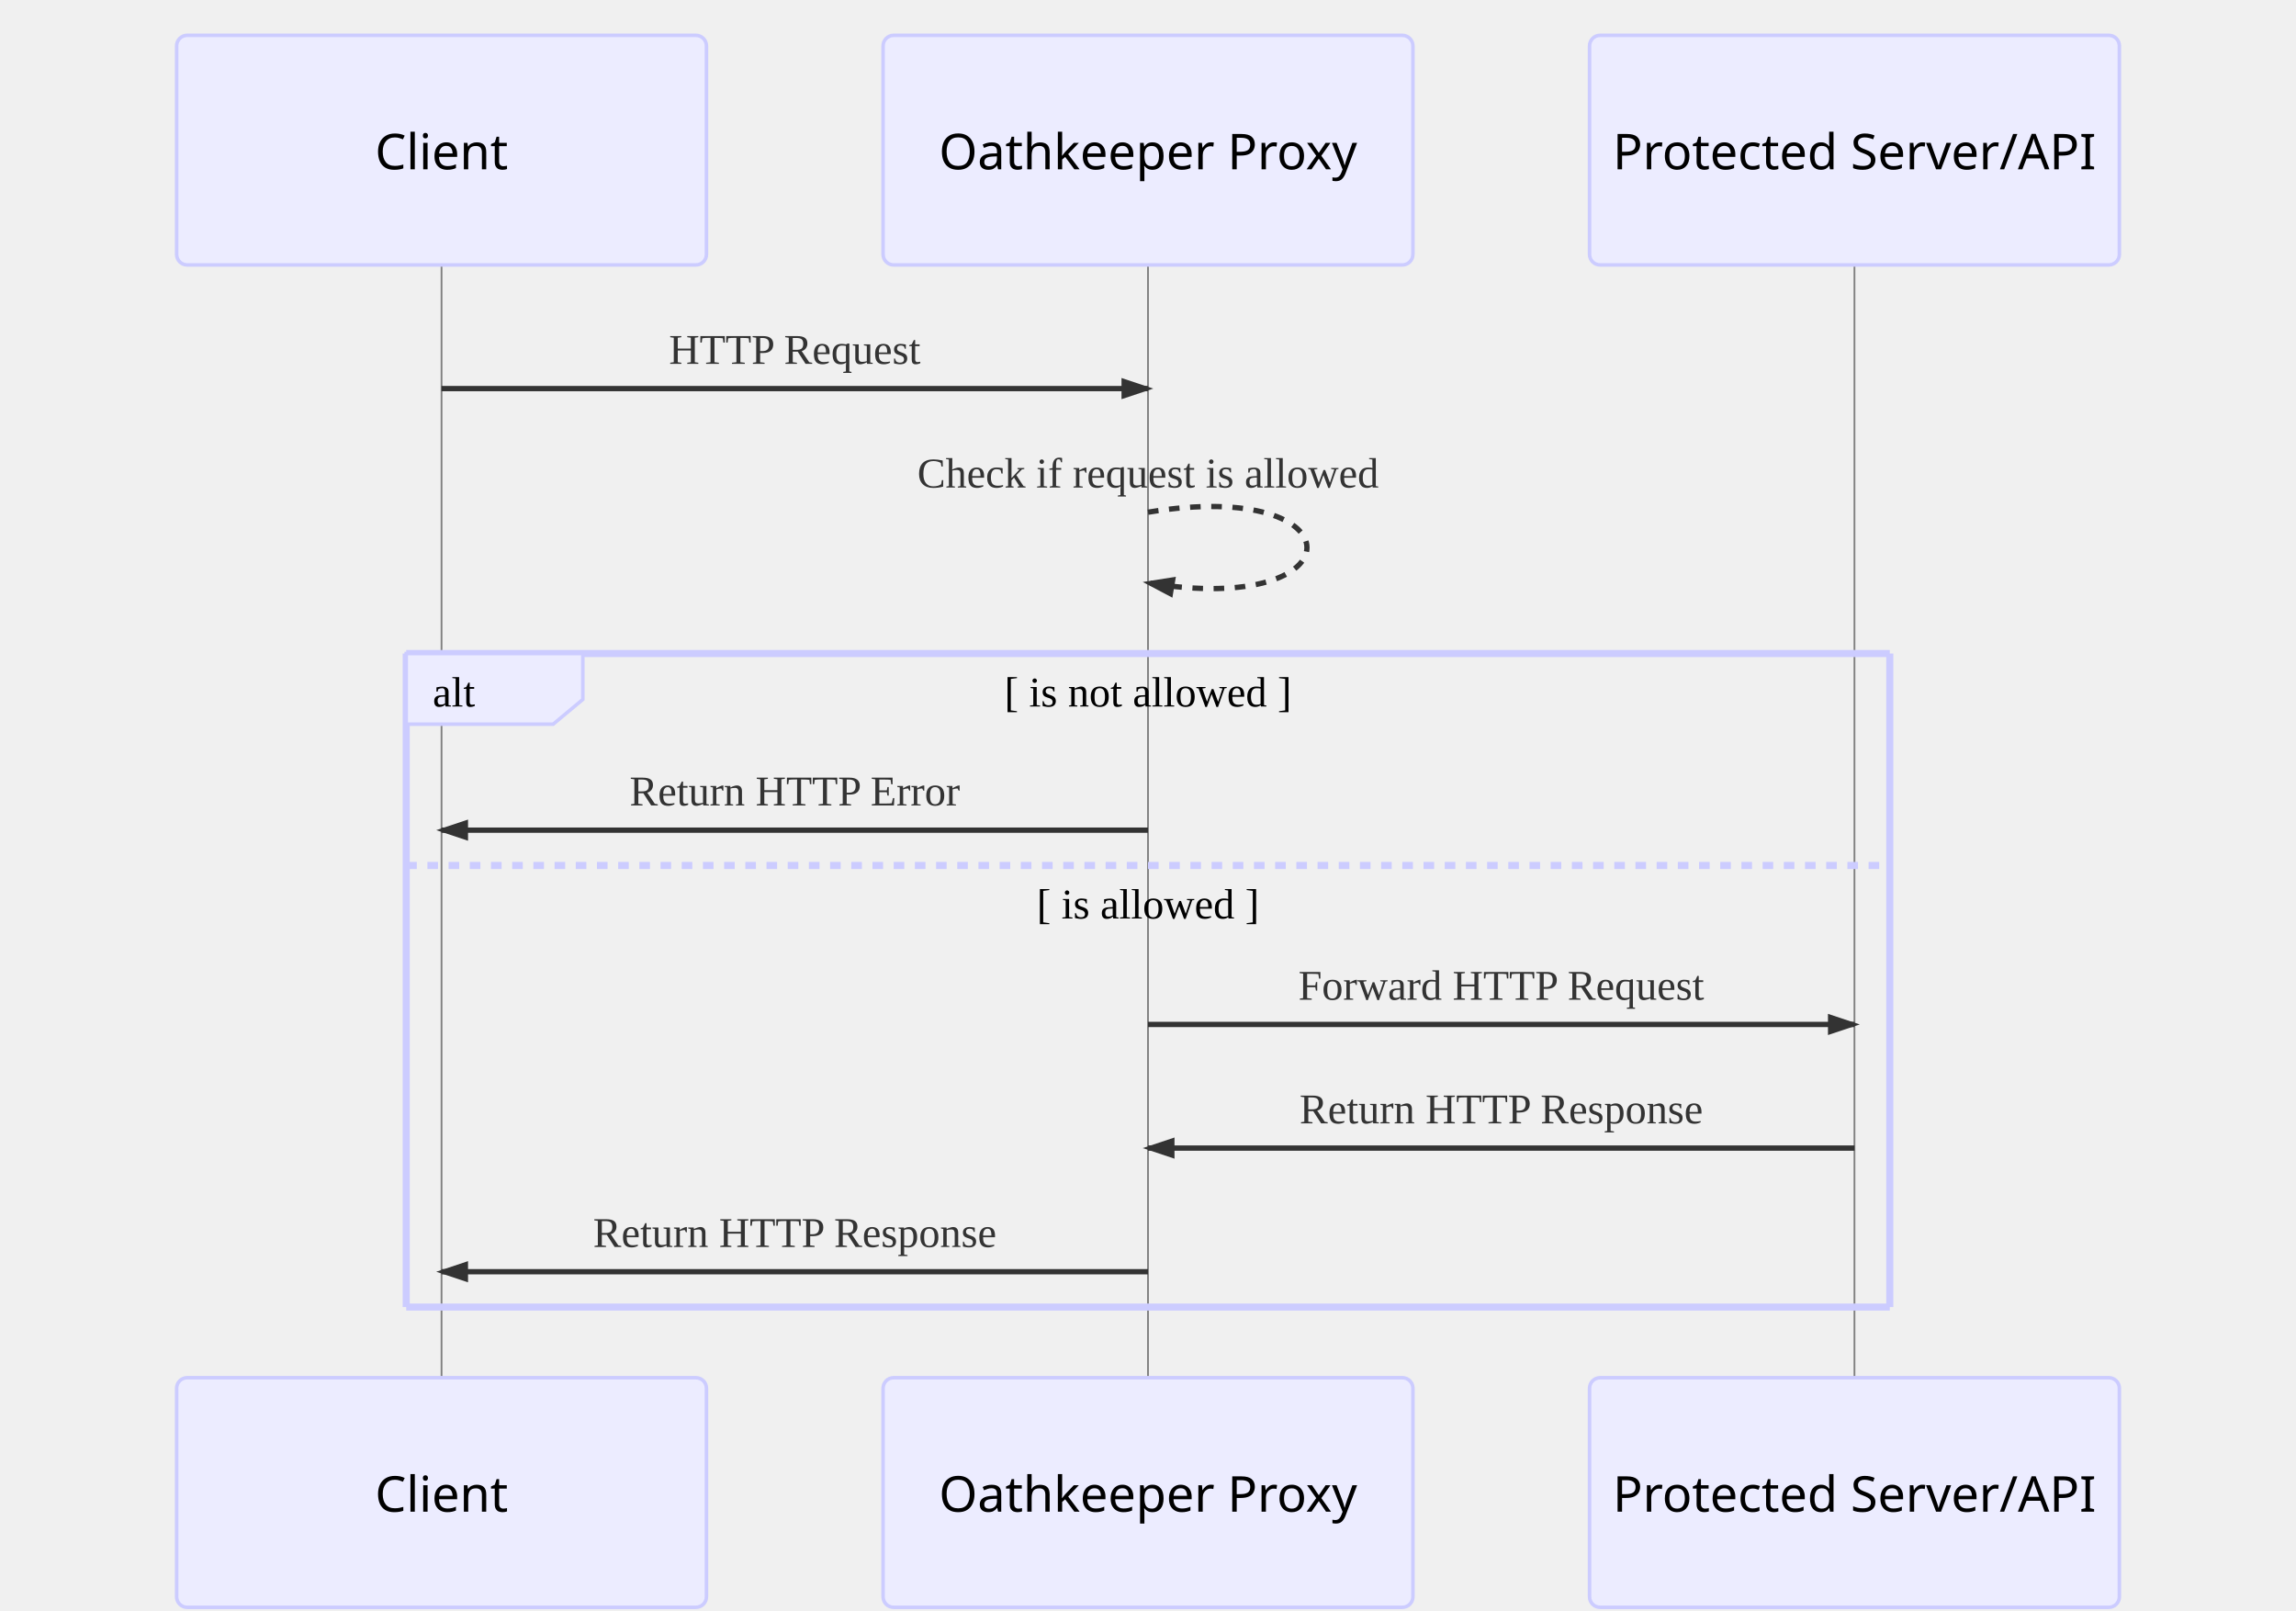
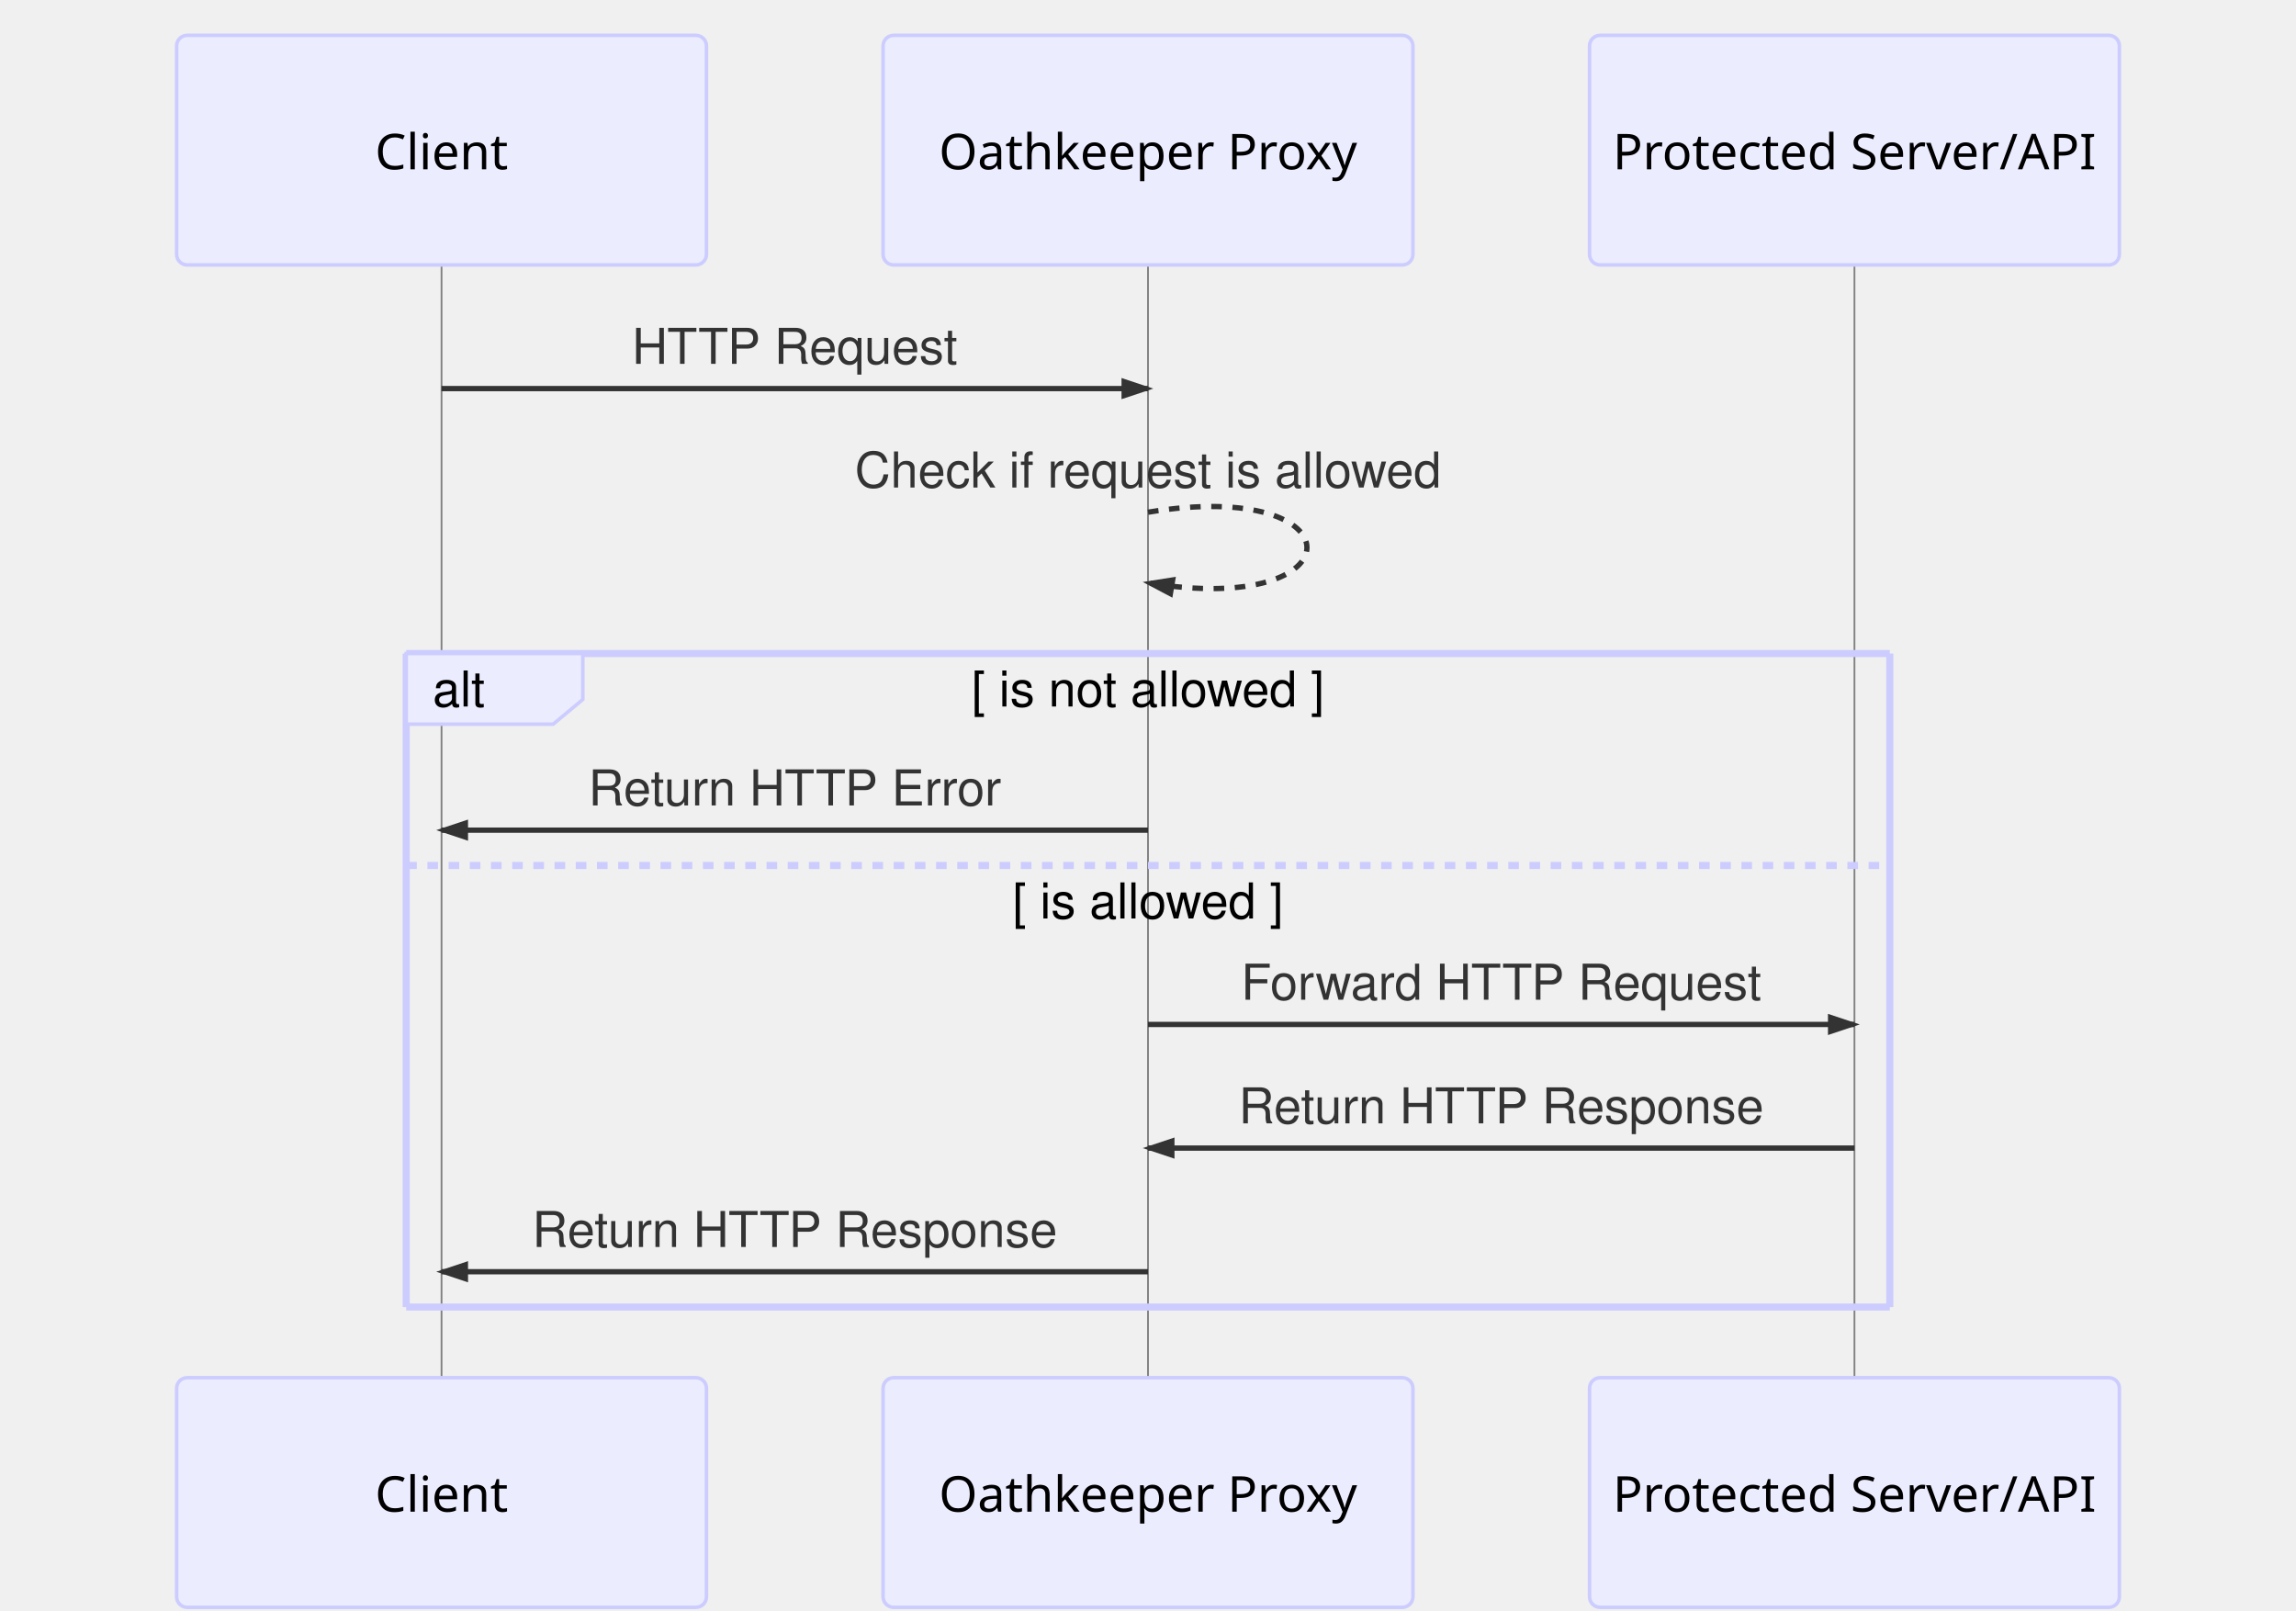
- <svg xmlns="http://www.w3.org/2000/svg" id="mermaid-1558379743722" width="100%" height="100%" style="max-width:650px;" viewBox="-50 -10 650 456">
+ <svg xmlns="http://www.w3.org/2000/svg" id="mermaid-1558430271228" width="100%" height="100%" style="max-width:650px;" viewBox="-50 -10 650 456">
  <style>


- #mermaid-1558379743722 .label {
+ #mermaid-1558430271228 .label {
  font-family: 'trebuchet ms', verdana, arial;
  color: #333; }

- #mermaid-1558379743722 .node rect,
- #mermaid-1558379743722 .node circle,
- #mermaid-1558379743722 .node ellipse,
- #mermaid-1558379743722 .node polygon {
+ #mermaid-1558430271228 .node rect,
+ #mermaid-1558430271228 .node circle,
+ #mermaid-1558430271228 .node ellipse,
+ #mermaid-1558430271228 .node polygon {
  fill: #ECECFF;
  stroke: #9370DB;
  stroke-width: 1px; }

- #mermaid-1558379743722 .node.clickable {
+ #mermaid-1558430271228 .node.clickable {
  cursor: pointer; }

- #mermaid-1558379743722 .arrowheadPath {
+ #mermaid-1558430271228 .arrowheadPath {
  fill: #333333; }

- #mermaid-1558379743722 .edgePath .path {
+ #mermaid-1558430271228 .edgePath .path {
  stroke: #333333;
  stroke-width: 1.5px; }

- #mermaid-1558379743722 .edgeLabel {
+ #mermaid-1558430271228 .edgeLabel {
  background-color: #e8e8e8; }

- #mermaid-1558379743722 .cluster rect {
+ #mermaid-1558430271228 .cluster rect {
  fill: #ffffde !important;
  stroke: #aaaa33 !important;
  stroke-width: 1px !important; }

- #mermaid-1558379743722 .cluster text {
-   fill: #333; }
- 
- #mermaid-1558379743722 div.mermaidTooltip {
+ #mermaid-1558430271228 .cluster text {
+   fill: #333; }
+ 
+ #mermaid-1558430271228 div.mermaidTooltip {
  position: absolute;
  text-align: center;
  max-width: 200px;
  padding: 2px;
  font-family: 'trebuchet ms', verdana, arial;
  font-size: 12px;
  background: #ffffde;
  border: 1px solid #aaaa33;
  border-radius: 2px;
  pointer-events: none;
  z-index: 100; }

- #mermaid-1558379743722 .actor {
+ #mermaid-1558430271228 .actor {
  stroke: #CCCCFF;
  fill: #ECECFF; }

- #mermaid-1558379743722 text.actor {
+ #mermaid-1558430271228 text.actor {
  fill: black;
  stroke: none; }

- #mermaid-1558379743722 .actor-line {
+ #mermaid-1558430271228 .actor-line {
  stroke: grey; }

- #mermaid-1558379743722 .messageLine0 {
+ #mermaid-1558430271228 .messageLine0 {
  stroke-width: 1.5;
  stroke-dasharray: '2 2';
  stroke: #333; }

- #mermaid-1558379743722 .messageLine1 {
+ #mermaid-1558430271228 .messageLine1 {
  stroke-width: 1.5;
  stroke-dasharray: '2 2';
  stroke: #333; }

- #mermaid-1558379743722 #arrowhead {
-   fill: #333; }
- 
- #mermaid-1558379743722 #crosshead path {
+ #mermaid-1558430271228 #arrowhead {
+   fill: #333; }
+ 
+ #mermaid-1558430271228 #crosshead path {
  fill: #333 !important;
  stroke: #333 !important; }

- #mermaid-1558379743722 .messageText {
+ #mermaid-1558430271228 .messageText {
  fill: #333;
  stroke: none; }

- #mermaid-1558379743722 .labelBox {
+ #mermaid-1558430271228 .labelBox {
  stroke: #CCCCFF;
  fill: #ECECFF; }

- #mermaid-1558379743722 .labelText {
+ #mermaid-1558430271228 .labelText {
  fill: black;
  stroke: none; }

- #mermaid-1558379743722 .loopText {
+ #mermaid-1558430271228 .loopText {
  fill: black;
  stroke: none; }

- #mermaid-1558379743722 .loopLine {
+ #mermaid-1558430271228 .loopLine {
  stroke-width: 2;
  stroke-dasharray: '2 2';
  stroke: #CCCCFF; }

- #mermaid-1558379743722 .note {
+ #mermaid-1558430271228 .note {
  stroke: #aaaa33;
  fill: #fff5ad; }

- #mermaid-1558379743722 .noteText {
+ #mermaid-1558430271228 .noteText {
  fill: black;
  stroke: none;
  font-family: 'trebuchet ms', verdana, arial;
  font-size: 14px; }

- #mermaid-1558379743722 .activation0 {
+ #mermaid-1558430271228 .activation0 {
  fill: #f4f4f4;
  stroke: #666; }

- #mermaid-1558379743722 .activation1 {
+ #mermaid-1558430271228 .activation1 {
  fill: #f4f4f4;
  stroke: #666; }

- #mermaid-1558379743722 .activation2 {
+ #mermaid-1558430271228 .activation2 {
  fill: #f4f4f4;
  stroke: #666; }


- #mermaid-1558379743722 .section {
+ #mermaid-1558430271228 .section {
  stroke: none;
  opacity: 0.2; }

- #mermaid-1558379743722 .section0 {
+ #mermaid-1558430271228 .section0 {
  fill: rgba(102, 102, 255, 0.49); }

- #mermaid-1558379743722 .section2 {
+ #mermaid-1558430271228 .section2 {
  fill: #fff400; }

- #mermaid-1558379743722 .section1,
- #mermaid-1558379743722 .section3 {
+ #mermaid-1558430271228 .section1,
+ #mermaid-1558430271228 .section3 {
  fill: white;
  opacity: 0.2; }

- #mermaid-1558379743722 .sectionTitle0 {
-   fill: #333; }
- 
- #mermaid-1558379743722 .sectionTitle1 {
-   fill: #333; }
- 
- #mermaid-1558379743722 .sectionTitle2 {
-   fill: #333; }
- 
- #mermaid-1558379743722 .sectionTitle3 {
-   fill: #333; }
- 
- #mermaid-1558379743722 .sectionTitle {
+ #mermaid-1558430271228 .sectionTitle0 {
+   fill: #333; }
+ 
+ #mermaid-1558430271228 .sectionTitle1 {
+   fill: #333; }
+ 
+ #mermaid-1558430271228 .sectionTitle2 {
+   fill: #333; }
+ 
+ #mermaid-1558430271228 .sectionTitle3 {
+   fill: #333; }
+ 
+ #mermaid-1558430271228 .sectionTitle {
  text-anchor: start;
  font-size: 11px;
  text-height: 14px; }


- #mermaid-1558379743722 .grid .tick {
+ #mermaid-1558430271228 .grid .tick {
  stroke: lightgrey;
  opacity: 0.3;
  shape-rendering: crispEdges; }

- #mermaid-1558379743722 .grid path {
+ #mermaid-1558430271228 .grid path {
  stroke-width: 0; }


- #mermaid-1558379743722 .today {
+ #mermaid-1558430271228 .today {
  fill: none;
  stroke: red;
  stroke-width: 2px; }



- #mermaid-1558379743722 .task {
+ #mermaid-1558430271228 .task {
  stroke-width: 2; }

- #mermaid-1558379743722 .taskText {
+ #mermaid-1558430271228 .taskText {
  text-anchor: middle;
  font-size: 11px; }

- #mermaid-1558379743722 .taskTextOutsideRight {
+ #mermaid-1558430271228 .taskTextOutsideRight {
  fill: black;
  text-anchor: start;
  font-size: 11px; }

- #mermaid-1558379743722 .taskTextOutsideLeft {
+ #mermaid-1558430271228 .taskTextOutsideLeft {
  fill: black;
  text-anchor: end;
  font-size: 11px; }


- #mermaid-1558379743722 .taskText0,
- #mermaid-1558379743722 .taskText1,
- #mermaid-1558379743722 .taskText2,
- #mermaid-1558379743722 .taskText3 {
+ #mermaid-1558430271228 .taskText0,
+ #mermaid-1558430271228 .taskText1,
+ #mermaid-1558430271228 .taskText2,
+ #mermaid-1558430271228 .taskText3 {
  fill: white; }

- #mermaid-1558379743722 .task0,
- #mermaid-1558379743722 .task1,
- #mermaid-1558379743722 .task2,
- #mermaid-1558379743722 .task3 {
+ #mermaid-1558430271228 .task0,
+ #mermaid-1558430271228 .task1,
+ #mermaid-1558430271228 .task2,
+ #mermaid-1558430271228 .task3 {
  fill: #8a90dd;
  stroke: #534fbc; }

- #mermaid-1558379743722 .taskTextOutside0,
- #mermaid-1558379743722 .taskTextOutside2 {
+ #mermaid-1558430271228 .taskTextOutside0,
+ #mermaid-1558430271228 .taskTextOutside2 {
  fill: black; }

- #mermaid-1558379743722 .taskTextOutside1,
- #mermaid-1558379743722 .taskTextOutside3 {
+ #mermaid-1558430271228 .taskTextOutside1,
+ #mermaid-1558430271228 .taskTextOutside3 {
  fill: black; }


- #mermaid-1558379743722 .active0,
- #mermaid-1558379743722 .active1,
- #mermaid-1558379743722 .active2,
- #mermaid-1558379743722 .active3 {
+ #mermaid-1558430271228 .active0,
+ #mermaid-1558430271228 .active1,
+ #mermaid-1558430271228 .active2,
+ #mermaid-1558430271228 .active3 {
  fill: #bfc7ff;
  stroke: #534fbc; }

- #mermaid-1558379743722 .activeText0,
- #mermaid-1558379743722 .activeText1,
- #mermaid-1558379743722 .activeText2,
- #mermaid-1558379743722 .activeText3 {
+ #mermaid-1558430271228 .activeText0,
+ #mermaid-1558430271228 .activeText1,
+ #mermaid-1558430271228 .activeText2,
+ #mermaid-1558430271228 .activeText3 {
  fill: black !important; }


- #mermaid-1558379743722 .done0,
- #mermaid-1558379743722 .done1,
- #mermaid-1558379743722 .done2,
- #mermaid-1558379743722 .done3 {
+ #mermaid-1558430271228 .done0,
+ #mermaid-1558430271228 .done1,
+ #mermaid-1558430271228 .done2,
+ #mermaid-1558430271228 .done3 {
  stroke: grey;
  fill: lightgrey;
  stroke-width: 2; }

- #mermaid-1558379743722 .doneText0,
- #mermaid-1558379743722 .doneText1,
- #mermaid-1558379743722 .doneText2,
- #mermaid-1558379743722 .doneText3 {
+ #mermaid-1558430271228 .doneText0,
+ #mermaid-1558430271228 .doneText1,
+ #mermaid-1558430271228 .doneText2,
+ #mermaid-1558430271228 .doneText3 {
  fill: black !important; }


- #mermaid-1558379743722 .crit0,
- #mermaid-1558379743722 .crit1,
- #mermaid-1558379743722 .crit2,
- #mermaid-1558379743722 .crit3 {
+ #mermaid-1558430271228 .crit0,
+ #mermaid-1558430271228 .crit1,
+ #mermaid-1558430271228 .crit2,
+ #mermaid-1558430271228 .crit3 {
  stroke: #ff8888;
  fill: red;
  stroke-width: 2; }

- #mermaid-1558379743722 .activeCrit0,
- #mermaid-1558379743722 .activeCrit1,
- #mermaid-1558379743722 .activeCrit2,
- #mermaid-1558379743722 .activeCrit3 {
+ #mermaid-1558430271228 .activeCrit0,
+ #mermaid-1558430271228 .activeCrit1,
+ #mermaid-1558430271228 .activeCrit2,
+ #mermaid-1558430271228 .activeCrit3 {
  stroke: #ff8888;
  fill: #bfc7ff;
  stroke-width: 2; }

- #mermaid-1558379743722 .doneCrit0,
- #mermaid-1558379743722 .doneCrit1,
- #mermaid-1558379743722 .doneCrit2,
- #mermaid-1558379743722 .doneCrit3 {
+ #mermaid-1558430271228 .doneCrit0,
+ #mermaid-1558430271228 .doneCrit1,
+ #mermaid-1558430271228 .doneCrit2,
+ #mermaid-1558430271228 .doneCrit3 {
  stroke: #ff8888;
  fill: lightgrey;
  stroke-width: 2;
  cursor: pointer;
  shape-rendering: crispEdges; }

- #mermaid-1558379743722 .doneCritText0,
- #mermaid-1558379743722 .doneCritText1,
- #mermaid-1558379743722 .doneCritText2,
- #mermaid-1558379743722 .doneCritText3 {
+ #mermaid-1558430271228 .doneCritText0,
+ #mermaid-1558430271228 .doneCritText1,
+ #mermaid-1558430271228 .doneCritText2,
+ #mermaid-1558430271228 .doneCritText3 {
  fill: black !important; }

- #mermaid-1558379743722 .activeCritText0,
- #mermaid-1558379743722 .activeCritText1,
- #mermaid-1558379743722 .activeCritText2,
- #mermaid-1558379743722 .activeCritText3 {
+ #mermaid-1558430271228 .activeCritText0,
+ #mermaid-1558430271228 .activeCritText1,
+ #mermaid-1558430271228 .activeCritText2,
+ #mermaid-1558430271228 .activeCritText3 {
  fill: black !important; }

- #mermaid-1558379743722 .titleText {
+ #mermaid-1558430271228 .titleText {
  text-anchor: middle;
  font-size: 18px;
  fill: black; }

- #mermaid-1558379743722 g.classGroup text {
+ #mermaid-1558430271228 g.classGroup text {
  fill: #9370DB;
  stroke: none;
  font-family: 'trebuchet ms', verdana, arial;
  font-size: 10px; }

- #mermaid-1558379743722 g.classGroup rect {
+ #mermaid-1558430271228 g.classGroup rect {
  fill: #ECECFF;
  stroke: #9370DB; }

- #mermaid-1558379743722 g.classGroup line {
-   stroke: #9370DB;
-   stroke-width: 1; }
- 
- #mermaid-1558379743722 .classLabel .box {
+ #mermaid-1558430271228 g.classGroup line {
+   stroke: #9370DB;
+   stroke-width: 1; }
+ 
+ #mermaid-1558430271228 .classLabel .box {
  stroke: none;
  stroke-width: 0;
  fill: #ECECFF;
  opacity: 0.5; }

- #mermaid-1558379743722 .classLabel .label {
+ #mermaid-1558430271228 .classLabel .label {
  fill: #9370DB;
  font-size: 10px; }

- #mermaid-1558379743722 .relation {
+ #mermaid-1558430271228 .relation {
  stroke: #9370DB;
  stroke-width: 1;
  fill: none; }

- #mermaid-1558379743722 #compositionStart {
-   fill: #9370DB;
-   stroke: #9370DB;
-   stroke-width: 1; }
- 
- #mermaid-1558379743722 #compositionEnd {
-   fill: #9370DB;
-   stroke: #9370DB;
-   stroke-width: 1; }
- 
- #mermaid-1558379743722 #aggregationStart {
+ #mermaid-1558430271228 #compositionStart {
+   fill: #9370DB;
+   stroke: #9370DB;
+   stroke-width: 1; }
+ 
+ #mermaid-1558430271228 #compositionEnd {
+   fill: #9370DB;
+   stroke: #9370DB;
+   stroke-width: 1; }
+ 
+ #mermaid-1558430271228 #aggregationStart {
  fill: #ECECFF;
  stroke: #9370DB;
  stroke-width: 1; }

- #mermaid-1558379743722 #aggregationEnd {
+ #mermaid-1558430271228 #aggregationEnd {
  fill: #ECECFF;
  stroke: #9370DB;
  stroke-width: 1; }

- #mermaid-1558379743722 #dependencyStart {
-   fill: #9370DB;
-   stroke: #9370DB;
-   stroke-width: 1; }
- 
- #mermaid-1558379743722 #dependencyEnd {
-   fill: #9370DB;
-   stroke: #9370DB;
-   stroke-width: 1; }
- 
- #mermaid-1558379743722 #extensionStart {
-   fill: #9370DB;
-   stroke: #9370DB;
-   stroke-width: 1; }
- 
- #mermaid-1558379743722 #extensionEnd {
-   fill: #9370DB;
-   stroke: #9370DB;
-   stroke-width: 1; }
- 
- #mermaid-1558379743722 .commit-id,
- #mermaid-1558379743722 .commit-msg,
- #mermaid-1558379743722 .branch-label {
+ #mermaid-1558430271228 #dependencyStart {
+   fill: #9370DB;
+   stroke: #9370DB;
+   stroke-width: 1; }
+ 
+ #mermaid-1558430271228 #dependencyEnd {
+   fill: #9370DB;
+   stroke: #9370DB;
+   stroke-width: 1; }
+ 
+ #mermaid-1558430271228 #extensionStart {
+   fill: #9370DB;
+   stroke: #9370DB;
+   stroke-width: 1; }
+ 
+ #mermaid-1558430271228 #extensionEnd {
+   fill: #9370DB;
+   stroke: #9370DB;
+   stroke-width: 1; }
+ 
+ #mermaid-1558430271228 .commit-id,
+ #mermaid-1558430271228 .commit-msg,
+ #mermaid-1558430271228 .branch-label {
  fill: lightgrey;
  color: lightgrey; }
</style>
-   <style>#mermaid-1558379743722 {
-     color: rgba(0, 0, 0, 0.65);
-     font: ;
+   <style>#mermaid-1558430271228 {
+     color: rgba(0, 0, 0, 0.651);
+     font: normal normal normal normal 14px/21px "Chinese Quote", -apple-system, BlinkMacSystemFont, "Segoe UI", "PingFang SC", "Hiragino Sans GB", "Microsoft YaHei", "Helvetica Neue", Helvetica, Arial, sans-serif, "Apple Color Emoji", "Segoe UI Emoji", "Segoe UI Symbol";
  }</style>
  <g />
  <g>
-     <line id="actor15" x1="75" y1="5" x2="75" y2="445" class="actor-line" stroke-width="0.5px" stroke="#999" />
+     <line id="actor3" x1="75" y1="5" x2="75" y2="445" class="actor-line" stroke-width="0.5px" stroke="#999" />
    <rect x="0" y="0" fill="#eaeaea" stroke="#666" width="150" height="65" rx="3" ry="3" class="actor" />
-     <text x="75" y="32.5" dominant-baseline="central" alignment-baseline="central" class="actor" style="text-anchor: middle; font-size: 14px; font-family: Open-Sans, sans-serif;">
+     <text x="75" y="32.5" style="text-anchor: middle; font-size: 14px; font-family: Open-Sans, sans-serif;" dominant-baseline="central" alignment-baseline="central" class="actor">
      <tspan x="75" dy="0">Client</tspan>
    </text>
  </g>
  <g>
-     <line id="actor16" x1="275" y1="5" x2="275" y2="445" class="actor-line" stroke-width="0.5px" stroke="#999" />
+     <line id="actor4" x1="275" y1="5" x2="275" y2="445" class="actor-line" stroke-width="0.5px" stroke="#999" />
    <rect x="200" y="0" fill="#eaeaea" stroke="#666" width="150" height="65" rx="3" ry="3" class="actor" />
-     <text x="275" y="32.5" dominant-baseline="central" alignment-baseline="central" class="actor" style="text-anchor: middle; font-size: 14px; font-family: Open-Sans, sans-serif;">
+     <text x="275" y="32.5" style="text-anchor: middle; font-size: 14px; font-family: Open-Sans, sans-serif;" dominant-baseline="central" alignment-baseline="central" class="actor">
      <tspan x="275" dy="0">Oathkeeper Proxy</tspan>
    </text>
  </g>
  <g>
-     <line id="actor17" x1="475" y1="5" x2="475" y2="445" class="actor-line" stroke-width="0.5px" stroke="#999" />
+     <line id="actor5" x1="475" y1="5" x2="475" y2="445" class="actor-line" stroke-width="0.5px" stroke="#999" />
    <rect x="400" y="0" fill="#eaeaea" stroke="#666" width="150" height="65" rx="3" ry="3" class="actor" />
-     <text x="475" y="32.5" dominant-baseline="central" alignment-baseline="central" class="actor" style="text-anchor: middle; font-size: 14px; font-family: Open-Sans, sans-serif;">
+     <text x="475" y="32.5" style="text-anchor: middle; font-size: 14px; font-family: Open-Sans, sans-serif;" dominant-baseline="central" alignment-baseline="central" class="actor">
      <tspan x="475" dy="0">Protected Server/API</tspan>
    </text>
  </g>
  <defs>
    <marker id="arrowhead" refX="5" refY="2" markerWidth="6" markerHeight="4" orient="auto">
      <path d="M 0,0 V 4 L6,2 Z" />
    </marker>
  </defs>
  <defs>
    <marker id="crosshead" markerWidth="15" markerHeight="8" orient="auto" refX="16" refY="4">
-       <path fill="black" stroke="#000000" stroke-width="1px" d="M 9,2 V 6 L16,4 Z" style="stroke-dasharray: 0, 0;" />
-       <path fill="none" stroke="#000000" stroke-width="1px" d="M 0,1 L 6,7 M 6,1 L 0,7" style="stroke-dasharray: 0, 0;" />
+       <path fill="black" stroke="#000000" style="stroke-dasharray: 0px, 0px;" stroke-width="1px" d="M 9,2 V 6 L16,4 Z" />
+       <path fill="none" stroke="#000000" style="stroke-dasharray: 0px, 0px;" stroke-width="1px" d="M 0,1 L 6,7 M 6,1 L 0,7" />
    </marker>
  </defs>
  <g>
-     <text x="175" y="93" class="messageText" style="text-anchor: middle;">HTTP Request</text>
-     <line x1="75" y1="100" x2="275" y2="100" class="messageLine0" stroke-width="2" stroke="black" marker-end="url(#arrowhead)" style="fill: none;" />
-   </g>
-   <g>
-     <text x="275" y="128" class="messageText" style="text-anchor: middle;">Check if request is allowed</text>
-     <path d="M 275,135 C 335,125 335,165 275,155" class="messageLine1" stroke-width="2" stroke="black" marker-end="url(#arrowhead)" style="stroke-dasharray: 3, 3; fill: none;" />
-   </g>
-   <g>
-     <text x="175" y="218" class="messageText" style="text-anchor: middle;">Return HTTP Error</text>
-     <line x1="275" y1="225" x2="75" y2="225" class="messageLine0" stroke-width="2" stroke="black" marker-end="url(#arrowhead)" style="fill: none;" />
-   </g>
-   <g>
-     <text x="375" y="273" class="messageText" style="text-anchor: middle;">Forward HTTP Request</text>
-     <line x1="275" y1="280" x2="475" y2="280" class="messageLine0" stroke-width="2" stroke="black" marker-end="url(#arrowhead)" style="fill: none;" />
-   </g>
-   <g>
-     <text x="375" y="308" class="messageText" style="text-anchor: middle;">Return HTTP Response</text>
-     <line x1="475" y1="315" x2="275" y2="315" class="messageLine0" stroke-width="2" stroke="black" marker-end="url(#arrowhead)" style="fill: none;" />
-   </g>
-   <g>
-     <text x="175" y="343" class="messageText" style="text-anchor: middle;">Return HTTP Response</text>
-     <line x1="275" y1="350" x2="75" y2="350" class="messageLine0" stroke-width="2" stroke="black" marker-end="url(#arrowhead)" style="fill: none;" />
+     <text x="175" y="93" style="text-anchor: middle;" class="messageText">HTTP Request</text>
+     <line x1="75" y1="100" x2="275" y2="100" class="messageLine0" stroke-width="2" stroke="black" style="fill: none;" marker-end="url(#arrowhead)" />
+   </g>
+   <g>
+     <text x="275" y="128" style="text-anchor: middle;" class="messageText">Check if request is allowed</text>
+     <path d="M 275,135 C 335,125 335,165 275,155" style="stroke-dasharray: 3px, 3px; fill: none;" class="messageLine1" stroke-width="2" stroke="black" marker-end="url(#arrowhead)" />
+   </g>
+   <g>
+     <text x="175" y="218" style="text-anchor: middle;" class="messageText">Return HTTP Error</text>
+     <line x1="275" y1="225" x2="75" y2="225" class="messageLine0" stroke-width="2" stroke="black" style="fill: none;" marker-end="url(#arrowhead)" />
+   </g>
+   <g>
+     <text x="375" y="273" style="text-anchor: middle;" class="messageText">Forward HTTP Request</text>
+     <line x1="275" y1="280" x2="475" y2="280" class="messageLine0" stroke-width="2" stroke="black" style="fill: none;" marker-end="url(#arrowhead)" />
+   </g>
+   <g>
+     <text x="375" y="308" style="text-anchor: middle;" class="messageText">Return HTTP Response</text>
+     <line x1="475" y1="315" x2="275" y2="315" class="messageLine0" stroke-width="2" stroke="black" style="fill: none;" marker-end="url(#arrowhead)" />
+   </g>
+   <g>
+     <text x="175" y="343" style="text-anchor: middle;" class="messageText">Return HTTP Response</text>
+     <line x1="275" y1="350" x2="75" y2="350" class="messageLine0" stroke-width="2" stroke="black" style="fill: none;" marker-end="url(#arrowhead)" />
  </g>
  <g>
    <line x1="65" y1="175" x2="485" y2="175" class="loopLine" />
    <line x1="485" y1="175" x2="485" y2="360" class="loopLine" />
    <line x1="65" y1="360" x2="485" y2="360" class="loopLine" />
    <line x1="65" y1="175" x2="65" y2="360" class="loopLine" />
-     <line x1="65" y1="235" x2="485" y2="235" class="loopLine" style="stroke-dasharray: 3, 3;" />
+     <line x1="65" y1="235" x2="485" y2="235" class="loopLine" style="stroke-dasharray: 3px, 3px;" />
    <polygon points="65,175 115,175 115,188 106.6,195 65,195" class="labelBox" />
    <text x="72.5" y="190" fill="black" class="labelText">
      <tspan x="72.5" fill="black">alt</tspan>
    </text>
-     <text x="275" y="190" fill="black" class="loopText" style="text-anchor: middle;">
+     <text x="275" y="190" style="text-anchor: middle;" fill="black" class="loopText">
      <tspan x="275" fill="black">[ is not allowed ]</tspan>
    </text>
-     <text x="275" y="250" fill="black" class="loopText" style="text-anchor: middle;">
+     <text x="275" y="250" style="text-anchor: middle;" fill="black" class="loopText">
      <tspan x="275" fill="black">[ is allowed ]</tspan>
    </text>
  </g>
  <g>
    <rect x="0" y="380" fill="#eaeaea" stroke="#666" width="150" height="65" rx="3" ry="3" class="actor" />
-     <text x="75" y="412.5" dominant-baseline="central" alignment-baseline="central" class="actor" style="text-anchor: middle; font-size: 14px; font-family: Open-Sans, sans-serif;">
+     <text x="75" y="412.5" style="text-anchor: middle; font-size: 14px; font-family: Open-Sans, sans-serif;" dominant-baseline="central" alignment-baseline="central" class="actor">
      <tspan x="75" dy="0">Client</tspan>
    </text>
  </g>
  <g>
    <rect x="200" y="380" fill="#eaeaea" stroke="#666" width="150" height="65" rx="3" ry="3" class="actor" />
-     <text x="275" y="412.5" dominant-baseline="central" alignment-baseline="central" class="actor" style="text-anchor: middle; font-size: 14px; font-family: Open-Sans, sans-serif;">
+     <text x="275" y="412.5" style="text-anchor: middle; font-size: 14px; font-family: Open-Sans, sans-serif;" dominant-baseline="central" alignment-baseline="central" class="actor">
      <tspan x="275" dy="0">Oathkeeper Proxy</tspan>
    </text>
  </g>
  <g>
    <rect x="400" y="380" fill="#eaeaea" stroke="#666" width="150" height="65" rx="3" ry="3" class="actor" />
-     <text x="475" y="412.5" dominant-baseline="central" alignment-baseline="central" class="actor" style="text-anchor: middle; font-size: 14px; font-family: Open-Sans, sans-serif;">
+     <text x="475" y="412.5" style="text-anchor: middle; font-size: 14px; font-family: Open-Sans, sans-serif;" dominant-baseline="central" alignment-baseline="central" class="actor">
      <tspan x="475" dy="0">Protected Server/API</tspan>
    </text>
  </g>
</svg>
